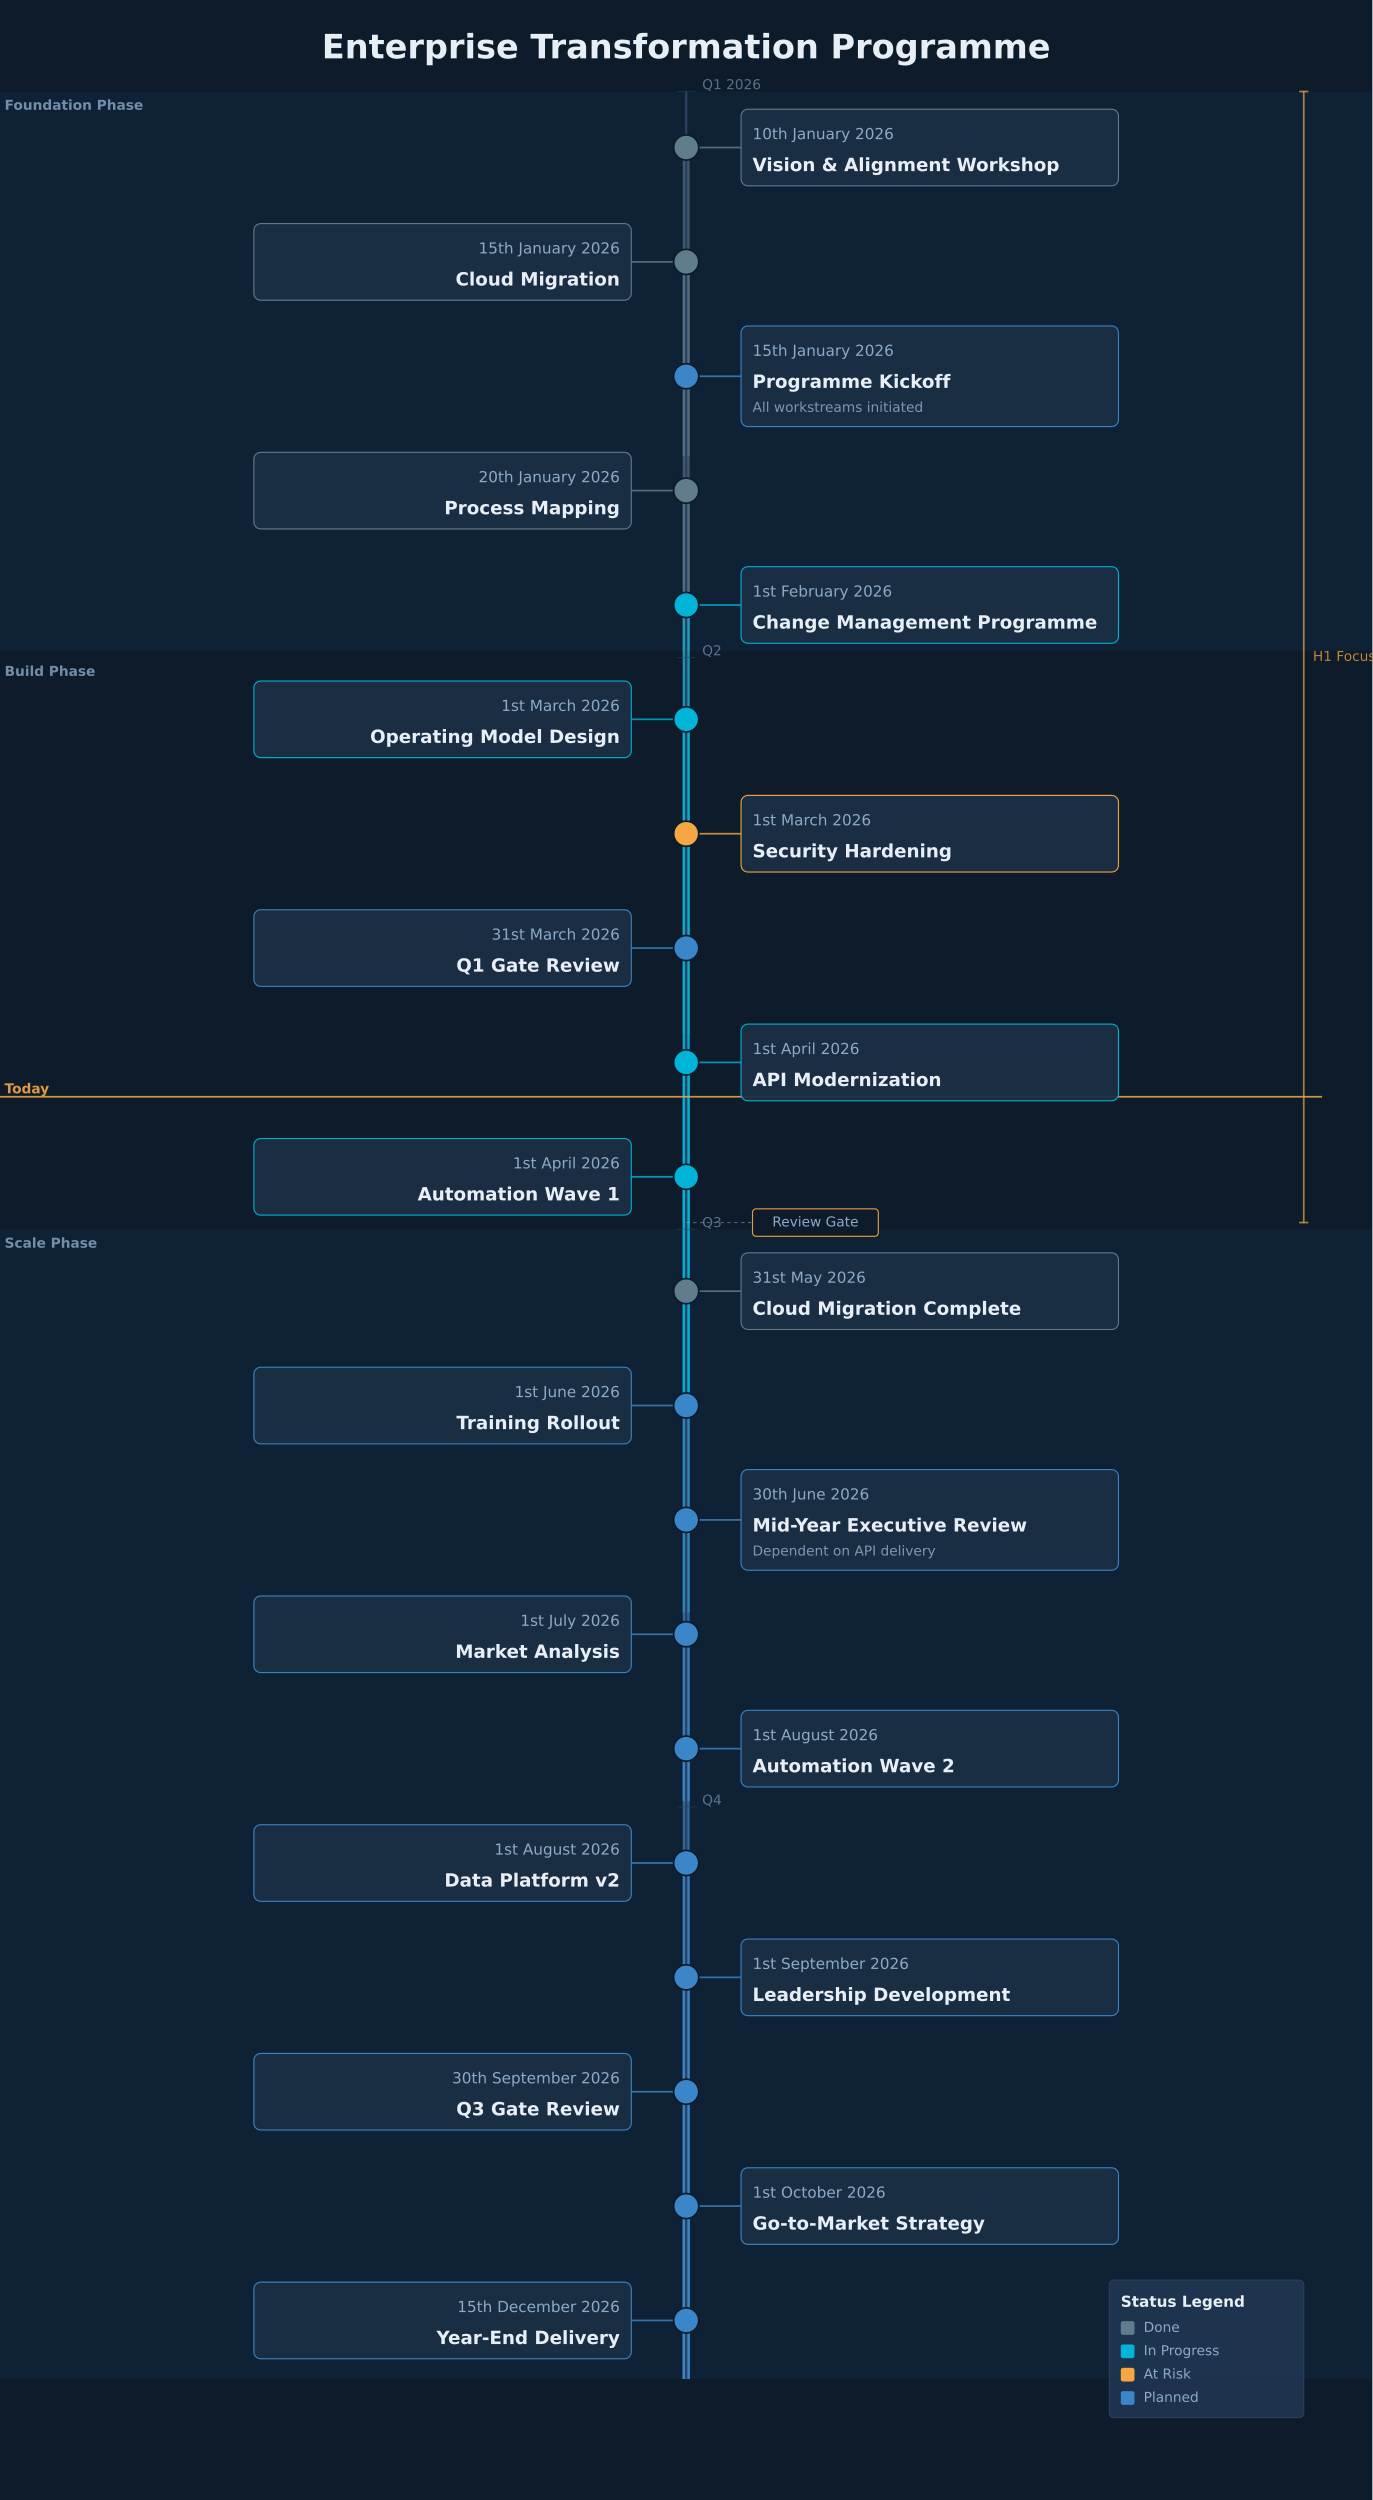
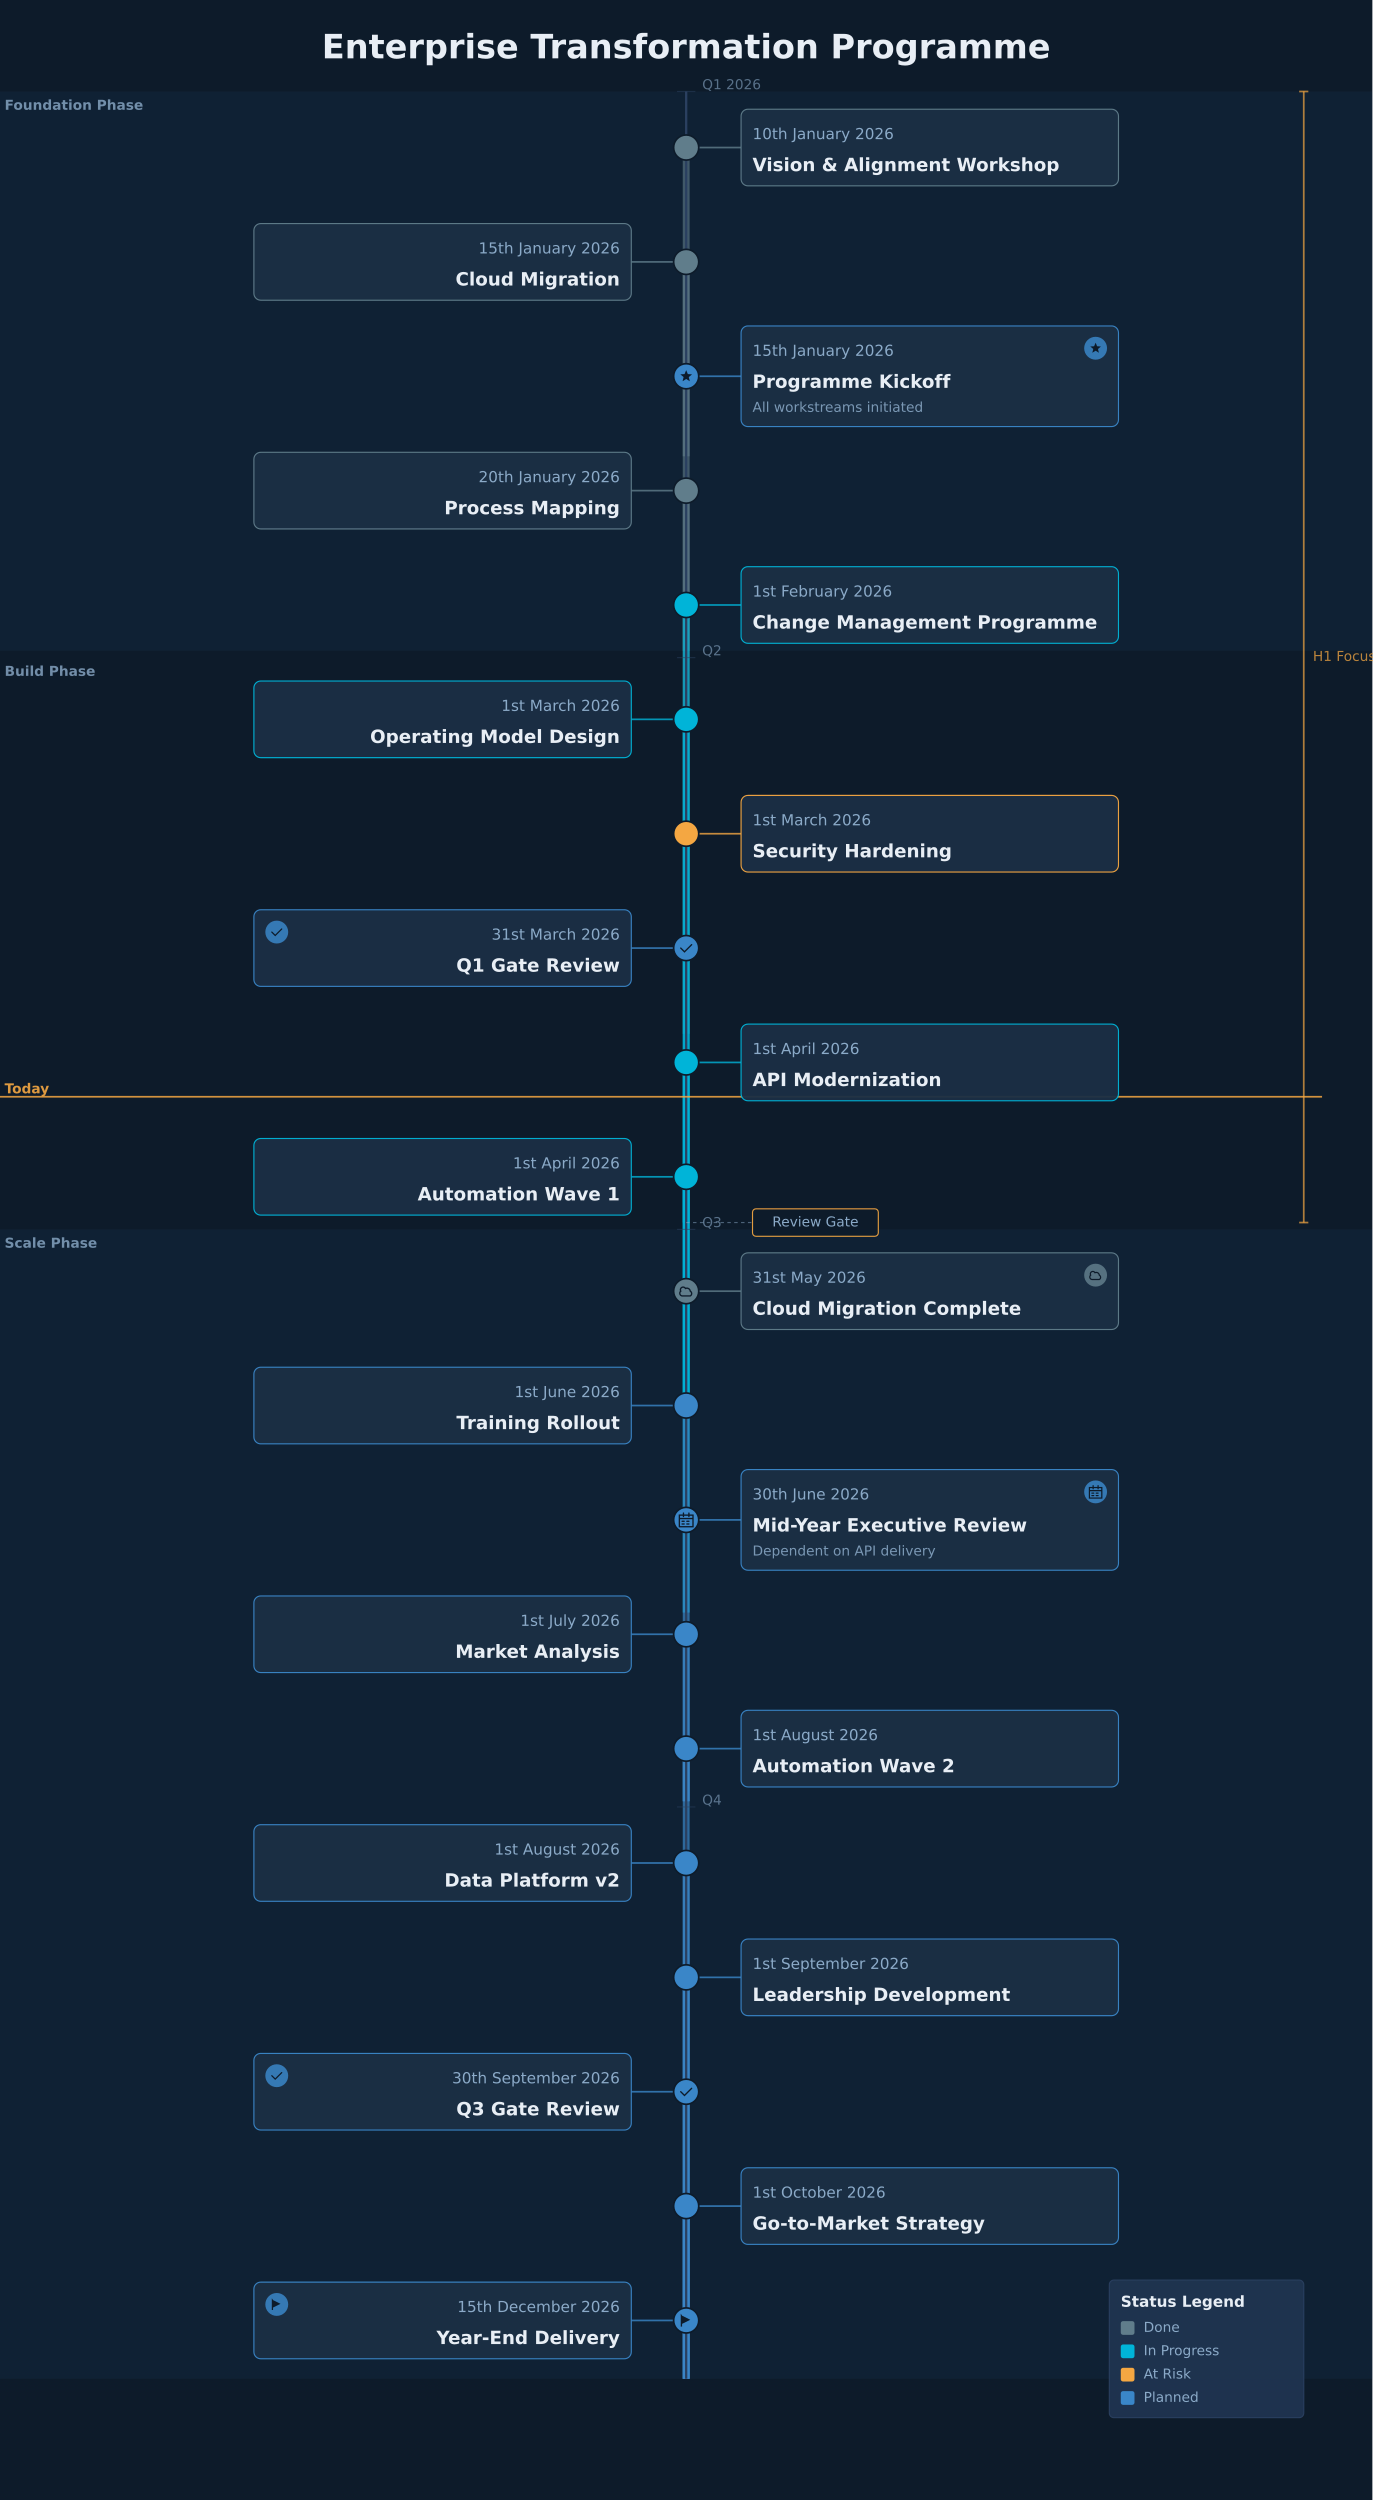
<svg xmlns="http://www.w3.org/2000/svg" height="2186" version="1.1" viewBox="0 0 1200 2186" width="1200">
  <rect fill="#0D1B2A" height="2186" width="1200" x="0" y="0" />
  <rect fill="#3A86C8" height="489" opacity="0.06" width="1200" x="0" y="80" />
  <text dominant-baseline="alphabetic" fill="#8BAAC8" font-family="DejaVu Sans, Arial, Helvetica, sans-serif" font-size="12" font-weight="700" opacity="0.8" text-anchor="start" x="4" y="96">Foundation Phase</text>
  <text dominant-baseline="alphabetic" fill="#8BAAC8" font-family="DejaVu Sans, Arial, Helvetica, sans-serif" font-size="12" font-weight="700" opacity="0.8" text-anchor="start" x="4" y="591">Build Phase</text>
  <rect fill="#3A86C8" height="1005" opacity="0.06" width="1200" x="0" y="1075" />
  <text dominant-baseline="alphabetic" fill="#8BAAC8" font-family="DejaVu Sans, Arial, Helvetica, sans-serif" font-size="12" font-weight="700" opacity="0.8" text-anchor="start" x="4" y="1091">Scale Phase</text>
  <text dominant-baseline="middle" fill="#E8EEF5" font-family="DejaVu Sans, Arial, Helvetica, sans-serif" font-size="29.33" font-weight="700" text-anchor="middle" x="600" y="42.67">Enterprise Transformation Programme</text>
  <rect fill="#607D8B" height="270" opacity="0.6" width="6" x="597" y="129" />
  <rect fill="#607D8B" height="675" opacity="0.6" width="6" x="597" y="229" />
  <rect fill="#607D8B" height="140" opacity="0.6" width="6" x="597" y="429" />
  <rect fill="#00B4D8" height="881" opacity="0.7" width="6" x="597" y="529" />
  <rect fill="#00B4D8" height="440" opacity="0.7" width="6" x="597" y="629" />
  <rect fill="#F4A742" height="5" opacity="0.7" width="6" x="597" y="729" />
  <rect fill="#00B4D8" height="310" opacity="0.7" width="6" x="597" y="929" />
  <rect fill="#00B4D8" height="210" opacity="0.7" width="6" x="597" y="1029" />
  <rect fill="#3A86C8" height="346" opacity="0.7" width="6" x="597" y="1229" />
  <rect fill="#3A86C8" height="146" opacity="0.7" width="6" x="597" y="1429" />
  <rect fill="#3A86C8" height="551" opacity="0.7" width="6" x="597" y="1529" />
  <rect fill="#3A86C8" height="451" opacity="0.7" width="6" x="597" y="1629" />
  <rect fill="#3A86C8" height="351" opacity="0.7" width="6" x="597" y="1729" />
  <rect fill="#3A86C8" height="151" opacity="0.7" width="6" x="597" y="1929" />
  <line stroke="#2A4060" stroke-width="2" x1="600" x2="600" y1="80" y2="2080" />
  <line opacity="0.5" stroke="#2A4060" stroke-width="1" x1="592" x2="608" y1="80" y2="80" />
  <text dominant-baseline="alphabetic" fill="#8BAAC8" font-family="DejaVu Sans, Arial, Helvetica, sans-serif" font-size="12" font-weight="400" opacity="0.6" text-anchor="start" x="614" y="78">Q1 2026</text>
  <line opacity="0.5" stroke="#2A4060" stroke-width="1" x1="592" x2="608" y1="575" y2="575" />
  <text dominant-baseline="alphabetic" fill="#8BAAC8" font-family="DejaVu Sans, Arial, Helvetica, sans-serif" font-size="12" font-weight="400" opacity="0.6" text-anchor="start" x="614" y="573">Q2</text>
  <line opacity="0.5" stroke="#2A4060" stroke-width="1" x1="592" x2="608" y1="1075" y2="1075" />
  <text dominant-baseline="alphabetic" fill="#8BAAC8" font-family="DejaVu Sans, Arial, Helvetica, sans-serif" font-size="12" font-weight="400" opacity="0.6" text-anchor="start" x="614" y="1073">Q3</text>
  <line opacity="0.5" stroke="#2A4060" stroke-width="1" x1="592" x2="608" y1="1580" y2="1580" />
  <text dominant-baseline="alphabetic" fill="#8BAAC8" font-family="DejaVu Sans, Arial, Helvetica, sans-serif" font-size="12" font-weight="400" opacity="0.6" text-anchor="start" x="614" y="1578">Q4</text>
  <line opacity="0.85" stroke="#F4A742" stroke-width="1.5" x1="0" x2="1156" y1="959" y2="959" />
  <text dominant-baseline="alphabetic" fill="#F4A742" font-family="DejaVu Sans, Arial, Helvetica, sans-serif" font-size="12" font-weight="600" opacity="0.9" text-anchor="start" x="4" y="956">Today</text>
  <line opacity="0.7" stroke="#F4A742" stroke-width="1.5" x1="1140" x2="1140" y1="80" y2="1069" />
  <line opacity="0.7" stroke="#F4A742" stroke-width="1.5" x1="1136" x2="1144" y1="80" y2="80" />
  <line opacity="0.7" stroke="#F4A742" stroke-width="1.5" x1="1136" x2="1144" y1="1069" y2="1069" />
  <text dominant-baseline="middle" fill="#F4A742" font-family="DejaVu Sans, Arial, Helvetica, sans-serif" font-size="12" font-weight="400" opacity="0.75" text-anchor="start" x="1148" y="574.5">H1 Focus</text>
  <line opacity="0.8" stroke="#607D8B" stroke-width="1.5" x1="611" x2="648" y1="129" y2="129" />
  <rect fill="#1A2E44" height="67" opacity="0.95" rx="6" stroke="#607D8B" stroke-width="1" width="330" x="648" y="95.5" />
  <text dominant-baseline="alphabetic" fill="#8BAAC8" font-family="DejaVu Sans, Arial, Helvetica, sans-serif" font-size="13.33" font-weight="400" text-anchor="start" x="658" y="121.65">10th January 2026</text>
  <text dominant-baseline="alphabetic" fill="#E8EEF5" font-family="DejaVu Sans, Arial, Helvetica, sans-serif" font-size="16" font-weight="600" text-anchor="start" x="658" y="149.65">Vision &amp; Alignment Workshop</text>
  <line opacity="0.8" stroke="#607D8B" stroke-width="1.5" x1="589" x2="552" y1="229" y2="229" />
  <rect fill="#1A2E44" height="67" opacity="0.95" rx="6" stroke="#607D8B" stroke-width="1" width="330" x="222" y="195.5" />
  <text dominant-baseline="alphabetic" fill="#8BAAC8" font-family="DejaVu Sans, Arial, Helvetica, sans-serif" font-size="13.33" font-weight="400" text-anchor="end" x="542" y="221.65">15th January 2026</text>
  <text dominant-baseline="alphabetic" fill="#E8EEF5" font-family="DejaVu Sans, Arial, Helvetica, sans-serif" font-size="16" font-weight="600" text-anchor="end" x="542" y="249.65">Cloud Migration</text>
  <line opacity="0.8" stroke="#3A86C8" stroke-width="1.5" x1="611" x2="648" y1="329" y2="329" />
  <rect fill="#1A2E44" height="88" opacity="0.95" rx="6" stroke="#3A86C8" stroke-width="1" width="330" x="648" y="285" />
  <text dominant-baseline="alphabetic" fill="#8BAAC8" font-family="DejaVu Sans, Arial, Helvetica, sans-serif" font-size="13.33" font-weight="400" text-anchor="start" x="658" y="311.15">15th January 2026</text>
  <text dominant-baseline="alphabetic" fill="#E8EEF5" font-family="DejaVu Sans, Arial, Helvetica, sans-serif" font-size="16" font-weight="600" text-anchor="start" x="658" y="339.15">Programme Kickoff</text>
  <text dominant-baseline="alphabetic" fill="#8BAAC8" font-family="DejaVu Sans, Arial, Helvetica, sans-serif" font-size="12" font-weight="400" opacity="0.85" text-anchor="start" x="658" y="360.15">All workstreams initiated</text>
+   <circle cx="958" cy="304.5" fill="#3A86C8" opacity="0.85" r="10" />
+   <path d="M 12 3 L 14.4 8.8 L 20.6 9.2 L 15.8 13.2 L 17.3 19.3 L 12 16 L 6.7 19.3 L 8.2 13.2 L 3.4 9.2 L 9.6 8.8 Z" fill="#0D1B2A" transform="translate(958,304.5) scale(0.5417) translate(-12,-12)" />
  <line opacity="0.8" stroke="#607D8B" stroke-width="1.5" x1="589" x2="552" y1="429" y2="429" />
  <rect fill="#1A2E44" height="67" opacity="0.95" rx="6" stroke="#607D8B" stroke-width="1" width="330" x="222" y="395.5" />
  <text dominant-baseline="alphabetic" fill="#8BAAC8" font-family="DejaVu Sans, Arial, Helvetica, sans-serif" font-size="13.33" font-weight="400" text-anchor="end" x="542" y="421.65">20th January 2026</text>
  <text dominant-baseline="alphabetic" fill="#E8EEF5" font-family="DejaVu Sans, Arial, Helvetica, sans-serif" font-size="16" font-weight="600" text-anchor="end" x="542" y="449.65">Process Mapping</text>
  <line opacity="0.8" stroke="#00B4D8" stroke-width="1.5" x1="611" x2="648" y1="529" y2="529" />
  <rect fill="#1A2E44" height="67" opacity="0.95" rx="6" stroke="#00B4D8" stroke-width="1" width="330" x="648" y="495.5" />
  <text dominant-baseline="alphabetic" fill="#8BAAC8" font-family="DejaVu Sans, Arial, Helvetica, sans-serif" font-size="13.33" font-weight="400" text-anchor="start" x="658" y="521.65">1st February 2026</text>
  <text dominant-baseline="alphabetic" fill="#E8EEF5" font-family="DejaVu Sans, Arial, Helvetica, sans-serif" font-size="16" font-weight="600" text-anchor="start" x="658" y="549.65">Change Management Programme</text>
  <line opacity="0.8" stroke="#00B4D8" stroke-width="1.5" x1="589" x2="552" y1="629" y2="629" />
  <rect fill="#1A2E44" height="67" opacity="0.95" rx="6" stroke="#00B4D8" stroke-width="1" width="330" x="222" y="595.5" />
  <text dominant-baseline="alphabetic" fill="#8BAAC8" font-family="DejaVu Sans, Arial, Helvetica, sans-serif" font-size="13.33" font-weight="400" text-anchor="end" x="542" y="621.65">1st March 2026</text>
  <text dominant-baseline="alphabetic" fill="#E8EEF5" font-family="DejaVu Sans, Arial, Helvetica, sans-serif" font-size="16" font-weight="600" text-anchor="end" x="542" y="649.65">Operating Model Design</text>
  <line opacity="0.8" stroke="#F4A742" stroke-width="1.5" x1="611" x2="648" y1="729" y2="729" />
  <rect fill="#1A2E44" height="67" opacity="0.95" rx="6" stroke="#F4A742" stroke-width="1" width="330" x="648" y="695.5" />
  <text dominant-baseline="alphabetic" fill="#8BAAC8" font-family="DejaVu Sans, Arial, Helvetica, sans-serif" font-size="13.33" font-weight="400" text-anchor="start" x="658" y="721.65">1st March 2026</text>
  <text dominant-baseline="alphabetic" fill="#E8EEF5" font-family="DejaVu Sans, Arial, Helvetica, sans-serif" font-size="16" font-weight="600" text-anchor="start" x="658" y="749.65">Security Hardening</text>
  <line opacity="0.8" stroke="#3A86C8" stroke-width="1.5" x1="589" x2="552" y1="829" y2="829" />
  <rect fill="#1A2E44" height="67" opacity="0.95" rx="6" stroke="#3A86C8" stroke-width="1" width="330" x="222" y="795.5" />
  <text dominant-baseline="alphabetic" fill="#8BAAC8" font-family="DejaVu Sans, Arial, Helvetica, sans-serif" font-size="13.33" font-weight="400" text-anchor="end" x="542" y="821.65">31st March 2026</text>
  <text dominant-baseline="alphabetic" fill="#E8EEF5" font-family="DejaVu Sans, Arial, Helvetica, sans-serif" font-size="16" font-weight="600" text-anchor="end" x="542" y="849.65">Q1 Gate Review</text>
+   <circle cx="242" cy="815" fill="#3A86C8" opacity="0.85" r="10" />
+   <path d="M 4 12 L 9.5 17.5 L 20 7" fill="none" stroke="#0D1B2A" stroke-linecap="round" stroke-width="2" transform="translate(242,815) scale(0.5417) translate(-12,-12)" />
  <line opacity="0.8" stroke="#00B4D8" stroke-width="1.5" x1="611" x2="648" y1="929" y2="929" />
  <rect fill="#1A2E44" height="67" opacity="0.95" rx="6" stroke="#00B4D8" stroke-width="1" width="330" x="648" y="895.5" />
  <text dominant-baseline="alphabetic" fill="#8BAAC8" font-family="DejaVu Sans, Arial, Helvetica, sans-serif" font-size="13.33" font-weight="400" text-anchor="start" x="658" y="921.65">1st April 2026</text>
  <text dominant-baseline="alphabetic" fill="#E8EEF5" font-family="DejaVu Sans, Arial, Helvetica, sans-serif" font-size="16" font-weight="600" text-anchor="start" x="658" y="949.65">API Modernization</text>
  <line opacity="0.8" stroke="#00B4D8" stroke-width="1.5" x1="589" x2="552" y1="1029" y2="1029" />
  <rect fill="#1A2E44" height="67" opacity="0.95" rx="6" stroke="#00B4D8" stroke-width="1" width="330" x="222" y="995.5" />
  <text dominant-baseline="alphabetic" fill="#8BAAC8" font-family="DejaVu Sans, Arial, Helvetica, sans-serif" font-size="13.33" font-weight="400" text-anchor="end" x="542" y="1021.65">1st April 2026</text>
  <text dominant-baseline="alphabetic" fill="#E8EEF5" font-family="DejaVu Sans, Arial, Helvetica, sans-serif" font-size="16" font-weight="600" text-anchor="end" x="542" y="1049.65">Automation Wave 1</text>
  <line opacity="0.8" stroke="#607D8B" stroke-width="1.5" x1="611" x2="648" y1="1129" y2="1129" />
  <rect fill="#1A2E44" height="67" opacity="0.95" rx="6" stroke="#607D8B" stroke-width="1" width="330" x="648" y="1095.5" />
  <text dominant-baseline="alphabetic" fill="#8BAAC8" font-family="DejaVu Sans, Arial, Helvetica, sans-serif" font-size="13.33" font-weight="400" text-anchor="start" x="658" y="1121.65">31st May 2026</text>
  <text dominant-baseline="alphabetic" fill="#E8EEF5" font-family="DejaVu Sans, Arial, Helvetica, sans-serif" font-size="16" font-weight="600" text-anchor="start" x="658" y="1149.65">Cloud Migration Complete</text>
+   <circle cx="958" cy="1115" fill="#607D8B" opacity="0.85" r="10" />
+   <path d="M 6 19 L 18 19 A 4 4 0 0 0 18 12 A 5 5 0 0 0 11 8 A 4 4 0 0 0 4 12 A 4 4 0 0 0 6 19 Z" fill="none" stroke="#0D1B2A" stroke-linecap="round" stroke-width="2" transform="translate(958,1115) scale(0.5417) translate(-12,-12)" />
  <line opacity="0.8" stroke="#3A86C8" stroke-width="1.5" x1="589" x2="552" y1="1229" y2="1229" />
  <rect fill="#1A2E44" height="67" opacity="0.95" rx="6" stroke="#3A86C8" stroke-width="1" width="330" x="222" y="1195.5" />
  <text dominant-baseline="alphabetic" fill="#8BAAC8" font-family="DejaVu Sans, Arial, Helvetica, sans-serif" font-size="13.33" font-weight="400" text-anchor="end" x="542" y="1221.65">1st June 2026</text>
  <text dominant-baseline="alphabetic" fill="#E8EEF5" font-family="DejaVu Sans, Arial, Helvetica, sans-serif" font-size="16" font-weight="600" text-anchor="end" x="542" y="1249.65">Training Rollout</text>
  <line opacity="0.8" stroke="#3A86C8" stroke-width="1.5" x1="611" x2="648" y1="1329" y2="1329" />
  <rect fill="#1A2E44" height="88" opacity="0.95" rx="6" stroke="#3A86C8" stroke-width="1" width="330" x="648" y="1285" />
  <text dominant-baseline="alphabetic" fill="#8BAAC8" font-family="DejaVu Sans, Arial, Helvetica, sans-serif" font-size="13.33" font-weight="400" text-anchor="start" x="658" y="1311.15">30th June 2026</text>
  <text dominant-baseline="alphabetic" fill="#E8EEF5" font-family="DejaVu Sans, Arial, Helvetica, sans-serif" font-size="16" font-weight="600" text-anchor="start" x="658" y="1339.15">Mid-Year Executive Review</text>
  <text dominant-baseline="alphabetic" fill="#8BAAC8" font-family="DejaVu Sans, Arial, Helvetica, sans-serif" font-size="12" font-weight="400" opacity="0.85" text-anchor="start" x="658" y="1360.15">Dependent on API delivery</text>
+   <circle cx="958" cy="1304.5" fill="#3A86C8" opacity="0.85" r="10" />
+   <path d="M 2 5 L 2 22 L 22 22 L 22 5 Z M 2 10 L 22 10 M 8 2 L 8 7 M 16 2 L 16 7 M 6 14 L 9 14 M 13 14 L 16 14 M 6 18 L 9 18 M 13 18 L 16 18" fill="none" stroke="#0D1B2A" stroke-linecap="round" stroke-width="2" transform="translate(958,1304.5) scale(0.5417) translate(-12,-12)" />
  <line opacity="0.8" stroke="#3A86C8" stroke-width="1.5" x1="589" x2="552" y1="1429" y2="1429" />
  <rect fill="#1A2E44" height="67" opacity="0.95" rx="6" stroke="#3A86C8" stroke-width="1" width="330" x="222" y="1395.5" />
  <text dominant-baseline="alphabetic" fill="#8BAAC8" font-family="DejaVu Sans, Arial, Helvetica, sans-serif" font-size="13.33" font-weight="400" text-anchor="end" x="542" y="1421.65">1st July 2026</text>
  <text dominant-baseline="alphabetic" fill="#E8EEF5" font-family="DejaVu Sans, Arial, Helvetica, sans-serif" font-size="16" font-weight="600" text-anchor="end" x="542" y="1449.65">Market Analysis</text>
  <line opacity="0.8" stroke="#3A86C8" stroke-width="1.5" x1="611" x2="648" y1="1529" y2="1529" />
  <rect fill="#1A2E44" height="67" opacity="0.95" rx="6" stroke="#3A86C8" stroke-width="1" width="330" x="648" y="1495.5" />
  <text dominant-baseline="alphabetic" fill="#8BAAC8" font-family="DejaVu Sans, Arial, Helvetica, sans-serif" font-size="13.33" font-weight="400" text-anchor="start" x="658" y="1521.65">1st August 2026</text>
  <text dominant-baseline="alphabetic" fill="#E8EEF5" font-family="DejaVu Sans, Arial, Helvetica, sans-serif" font-size="16" font-weight="600" text-anchor="start" x="658" y="1549.65">Automation Wave 2</text>
  <line opacity="0.8" stroke="#3A86C8" stroke-width="1.5" x1="589" x2="552" y1="1629" y2="1629" />
  <rect fill="#1A2E44" height="67" opacity="0.95" rx="6" stroke="#3A86C8" stroke-width="1" width="330" x="222" y="1595.5" />
  <text dominant-baseline="alphabetic" fill="#8BAAC8" font-family="DejaVu Sans, Arial, Helvetica, sans-serif" font-size="13.33" font-weight="400" text-anchor="end" x="542" y="1621.65">1st August 2026</text>
  <text dominant-baseline="alphabetic" fill="#E8EEF5" font-family="DejaVu Sans, Arial, Helvetica, sans-serif" font-size="16" font-weight="600" text-anchor="end" x="542" y="1649.65">Data Platform v2</text>
  <line opacity="0.8" stroke="#3A86C8" stroke-width="1.5" x1="611" x2="648" y1="1729" y2="1729" />
  <rect fill="#1A2E44" height="67" opacity="0.95" rx="6" stroke="#3A86C8" stroke-width="1" width="330" x="648" y="1695.5" />
  <text dominant-baseline="alphabetic" fill="#8BAAC8" font-family="DejaVu Sans, Arial, Helvetica, sans-serif" font-size="13.33" font-weight="400" text-anchor="start" x="658" y="1721.65">1st September 2026</text>
  <text dominant-baseline="alphabetic" fill="#E8EEF5" font-family="DejaVu Sans, Arial, Helvetica, sans-serif" font-size="16" font-weight="600" text-anchor="start" x="658" y="1749.65">Leadership Development</text>
  <line opacity="0.8" stroke="#3A86C8" stroke-width="1.5" x1="589" x2="552" y1="1829" y2="1829" />
  <rect fill="#1A2E44" height="67" opacity="0.95" rx="6" stroke="#3A86C8" stroke-width="1" width="330" x="222" y="1795.5" />
  <text dominant-baseline="alphabetic" fill="#8BAAC8" font-family="DejaVu Sans, Arial, Helvetica, sans-serif" font-size="13.33" font-weight="400" text-anchor="end" x="542" y="1821.65">30th September 2026</text>
  <text dominant-baseline="alphabetic" fill="#E8EEF5" font-family="DejaVu Sans, Arial, Helvetica, sans-serif" font-size="16" font-weight="600" text-anchor="end" x="542" y="1849.65">Q3 Gate Review</text>
+   <circle cx="242" cy="1815" fill="#3A86C8" opacity="0.85" r="10" />
+   <path d="M 4 12 L 9.5 17.5 L 20 7" fill="none" stroke="#0D1B2A" stroke-linecap="round" stroke-width="2" transform="translate(242,1815) scale(0.5417) translate(-12,-12)" />
  <line opacity="0.8" stroke="#3A86C8" stroke-width="1.5" x1="611" x2="648" y1="1929" y2="1929" />
  <rect fill="#1A2E44" height="67" opacity="0.95" rx="6" stroke="#3A86C8" stroke-width="1" width="330" x="648" y="1895.5" />
  <text dominant-baseline="alphabetic" fill="#8BAAC8" font-family="DejaVu Sans, Arial, Helvetica, sans-serif" font-size="13.33" font-weight="400" text-anchor="start" x="658" y="1921.65">1st October 2026</text>
  <text dominant-baseline="alphabetic" fill="#E8EEF5" font-family="DejaVu Sans, Arial, Helvetica, sans-serif" font-size="16" font-weight="600" text-anchor="start" x="658" y="1949.65">Go-to-Market Strategy</text>
  <line opacity="0.8" stroke="#3A86C8" stroke-width="1.5" x1="589" x2="552" y1="2029" y2="2029" />
  <rect fill="#1A2E44" height="67" opacity="0.95" rx="6" stroke="#3A86C8" stroke-width="1" width="330" x="222" y="1995.5" />
  <text dominant-baseline="alphabetic" fill="#8BAAC8" font-family="DejaVu Sans, Arial, Helvetica, sans-serif" font-size="13.33" font-weight="400" text-anchor="end" x="542" y="2021.65">15th December 2026</text>
  <text dominant-baseline="alphabetic" fill="#E8EEF5" font-family="DejaVu Sans, Arial, Helvetica, sans-serif" font-size="16" font-weight="600" text-anchor="end" x="542" y="2049.65">Year-End Delivery</text>
+   <circle cx="242" cy="2015" fill="#3A86C8" opacity="0.85" r="10" />
+   <path d="M 4 2 L 4 21 L 6 21 L 6 17 L 18 11 L 6 5 Z" fill="#0D1B2A" transform="translate(242,2015) scale(0.5417) translate(-12,-12)" />
  <circle cx="600" cy="129" fill="#607D8B" r="11" stroke="#0D1B2A" stroke-width="1.5" />
  <circle cx="600" cy="229" fill="#607D8B" r="11" stroke="#0D1B2A" stroke-width="1.5" />
  <circle cx="600" cy="329" fill="#3A86C8" r="11" stroke="#0D1B2A" stroke-width="1.5" />
+   <path d="M 12 3 L 14.4 8.8 L 20.6 9.2 L 15.8 13.2 L 17.3 19.3 L 12 16 L 6.7 19.3 L 8.2 13.2 L 3.4 9.2 L 9.6 8.8 Z" fill="#0D1B2A" transform="translate(600,329) scale(0.5958) translate(-12,-12)" />
  <circle cx="600" cy="429" fill="#607D8B" r="11" stroke="#0D1B2A" stroke-width="1.5" />
  <circle cx="600" cy="529" fill="#00B4D8" r="11" stroke="#0D1B2A" stroke-width="1.5" />
  <circle cx="600" cy="629" fill="#00B4D8" r="11" stroke="#0D1B2A" stroke-width="1.5" />
  <circle cx="600" cy="729" fill="#F4A742" r="11" stroke="#0D1B2A" stroke-width="1.5" />
  <circle cx="600" cy="829" fill="#3A86C8" r="11" stroke="#0D1B2A" stroke-width="1.5" />
+   <path d="M 4 12 L 9.5 17.5 L 20 7" fill="none" stroke="#0D1B2A" stroke-linecap="round" stroke-width="2" transform="translate(600,829) scale(0.5958) translate(-12,-12)" />
  <circle cx="600" cy="929" fill="#00B4D8" r="11" stroke="#0D1B2A" stroke-width="1.5" />
  <circle cx="600" cy="1029" fill="#00B4D8" r="11" stroke="#0D1B2A" stroke-width="1.5" />
  <circle cx="600" cy="1129" fill="#607D8B" r="11" stroke="#0D1B2A" stroke-width="1.5" />
+   <path d="M 6 19 L 18 19 A 4 4 0 0 0 18 12 A 5 5 0 0 0 11 8 A 4 4 0 0 0 4 12 A 4 4 0 0 0 6 19 Z" fill="none" stroke="#0D1B2A" stroke-linecap="round" stroke-width="2" transform="translate(600,1129) scale(0.5958) translate(-12,-12)" />
  <circle cx="600" cy="1229" fill="#3A86C8" r="11" stroke="#0D1B2A" stroke-width="1.5" />
  <circle cx="600" cy="1329" fill="#3A86C8" r="11" stroke="#0D1B2A" stroke-width="1.5" />
+   <path d="M 2 5 L 2 22 L 22 22 L 22 5 Z M 2 10 L 22 10 M 8 2 L 8 7 M 16 2 L 16 7 M 6 14 L 9 14 M 13 14 L 16 14 M 6 18 L 9 18 M 13 18 L 16 18" fill="none" stroke="#0D1B2A" stroke-linecap="round" stroke-width="2" transform="translate(600,1329) scale(0.5958) translate(-12,-12)" />
  <circle cx="600" cy="1429" fill="#3A86C8" r="11" stroke="#0D1B2A" stroke-width="1.5" />
  <circle cx="600" cy="1529" fill="#3A86C8" r="11" stroke="#0D1B2A" stroke-width="1.5" />
  <circle cx="600" cy="1629" fill="#3A86C8" r="11" stroke="#0D1B2A" stroke-width="1.5" />
  <circle cx="600" cy="1729" fill="#3A86C8" r="11" stroke="#0D1B2A" stroke-width="1.5" />
  <circle cx="600" cy="1829" fill="#3A86C8" r="11" stroke="#0D1B2A" stroke-width="1.5" />
+   <path d="M 4 12 L 9.5 17.5 L 20 7" fill="none" stroke="#0D1B2A" stroke-linecap="round" stroke-width="2" transform="translate(600,1829) scale(0.5958) translate(-12,-12)" />
  <circle cx="600" cy="1929" fill="#3A86C8" r="11" stroke="#0D1B2A" stroke-width="1.5" />
  <circle cx="600" cy="2029" fill="#3A86C8" r="11" stroke="#0D1B2A" stroke-width="1.5" />
+   <path d="M 4 2 L 4 21 L 6 21 L 6 17 L 18 11 L 6 5 Z" fill="#0D1B2A" transform="translate(600,2029) scale(0.5958) translate(-12,-12)" />
  <line opacity="0.5" stroke="#8BAAC8" stroke-dasharray="3,3" stroke-width="1" x1="600" x2="658" y1="1069" y2="1069" />
  <rect fill="#0D1B2A" height="24" opacity="0.92" rx="3" stroke="#F4A742" stroke-width="1" width="110" x="658" y="1057" />
  <text dominant-baseline="middle" fill="#8BAAC8" font-family="DejaVu Sans, Arial, Helvetica, sans-serif" font-size="12" font-weight="400" text-anchor="middle" x="713" y="1069">Review Gate</text>
  <rect fill="#1E3350" height="120.27" opacity="0.95" rx="4" stroke="#2A4060" stroke-width="1" width="170" x="970" y="1993.73" />
  <text dominant-baseline="alphabetic" fill="#E8EEF5" font-family="DejaVu Sans, Arial, Helvetica, sans-serif" font-size="13.33" font-weight="700" text-anchor="start" x="980" y="2017.07">Status Legend</text>
  <rect fill="#607D8B" height="12" rx="2" width="12" x="980" y="2029.6" />
  <text dominant-baseline="middle" fill="#8BAAC8" font-family="DejaVu Sans, Arial, Helvetica, sans-serif" font-size="12" font-weight="400" text-anchor="start" x="1000" y="2035.6">Done</text>
  <rect fill="#00B4D8" height="12" rx="2" width="12" x="980" y="2050" />
  <text dominant-baseline="middle" fill="#8BAAC8" font-family="DejaVu Sans, Arial, Helvetica, sans-serif" font-size="12" font-weight="400" text-anchor="start" x="1000" y="2056">In Progress</text>
  <rect fill="#F4A742" height="12" rx="2" width="12" x="980" y="2070.4" />
  <text dominant-baseline="middle" fill="#8BAAC8" font-family="DejaVu Sans, Arial, Helvetica, sans-serif" font-size="12" font-weight="400" text-anchor="start" x="1000" y="2076.4">At Risk</text>
  <rect fill="#3A86C8" height="12" rx="2" width="12" x="980" y="2090.8" />
  <text dominant-baseline="middle" fill="#8BAAC8" font-family="DejaVu Sans, Arial, Helvetica, sans-serif" font-size="12" font-weight="400" text-anchor="start" x="1000" y="2096.8">Planned</text>
</svg>
